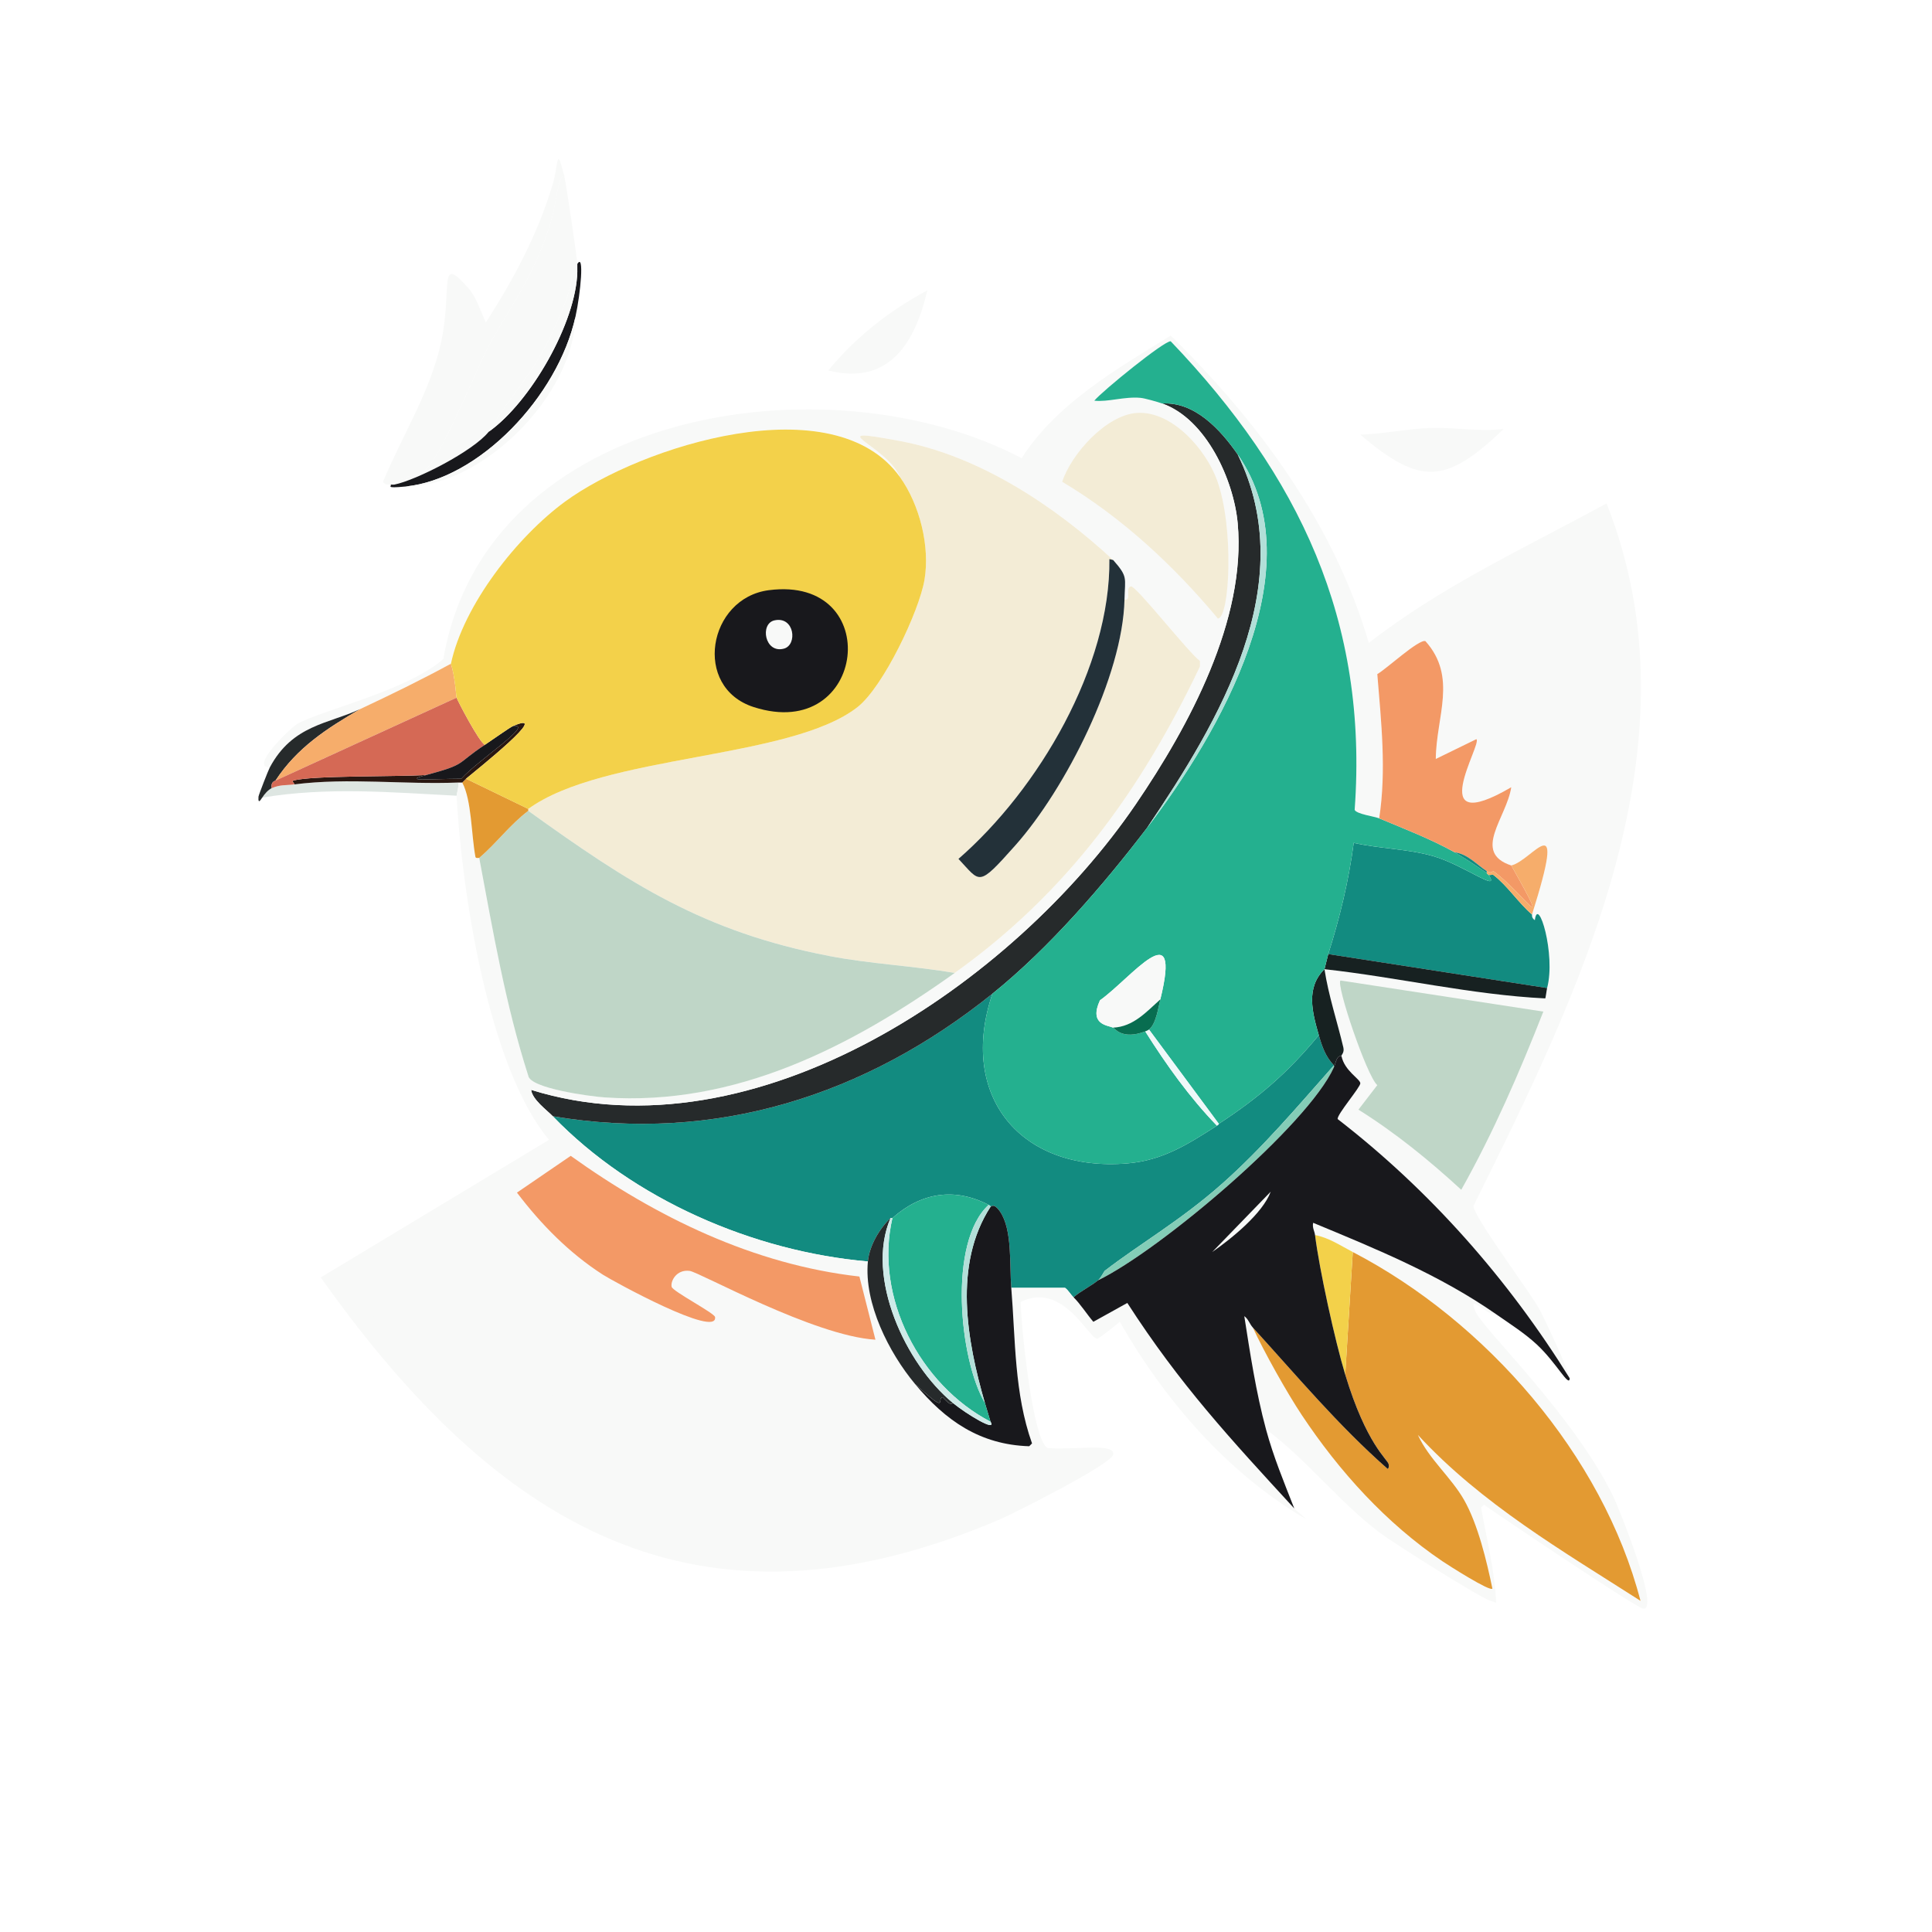
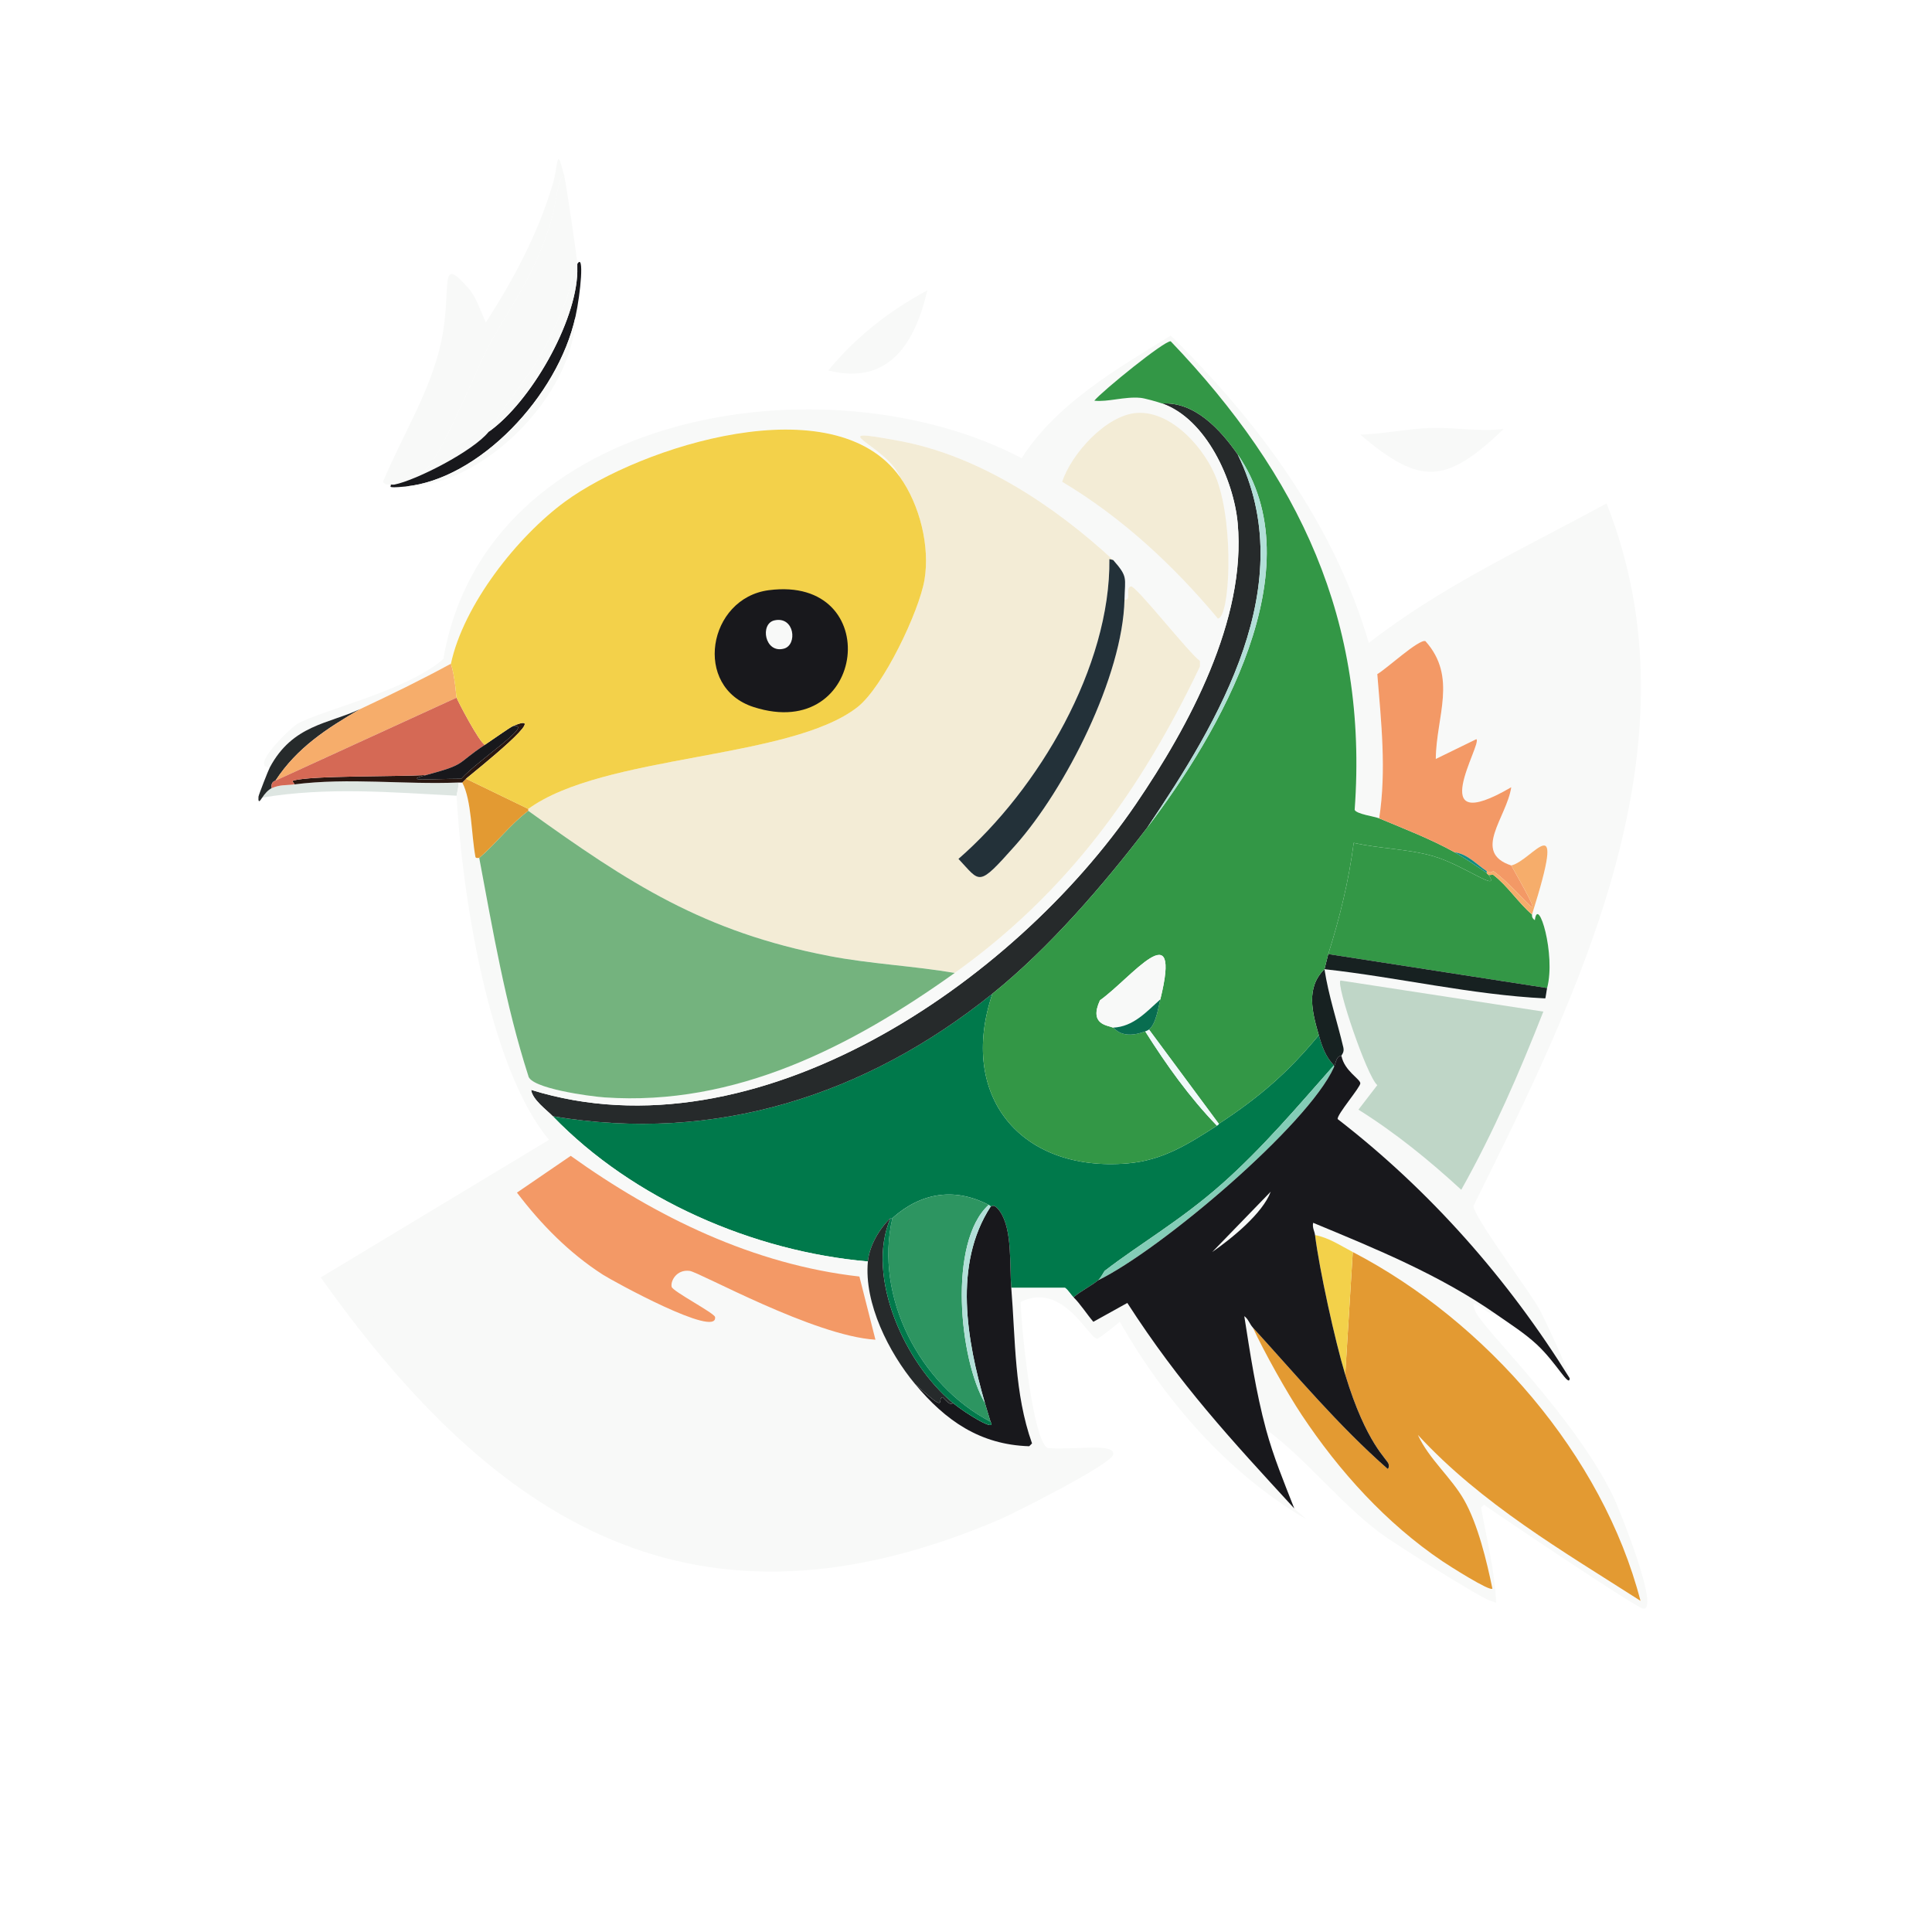
<svg xmlns="http://www.w3.org/2000/svg" id="Layer_1" data-name="Layer 1" viewBox="0 0 1024 1024">
  <path d="M757.5,226.86c13.03-.51,26.36,2.07,39.5.5-30.52,29.15-44,30.29-76,3,12.13-.35,24.43-3.02,36.5-3.5Z" style="fill: #f8f9f8; stroke-width: 0px;" />
  <g>
    <path d="M243,414.75c.33,1.46-1.02,6.64-1,7-34.66-1.8-68.49-4.76-103,1,1.02-1.72,3.23-4.21,5-5,4.46-1.97,7.68-1.44,12-2,28.7-3.69,58.19.18,87-1Z" style="fill: #dee6e2; stroke-width: 0px;" />
-     <path d="M645,596.64c1.22-.78.94-.96,1-1,21.44-14.06,36.6-27.12,53-46.97,1.73,6.01,3.54,11.39,8,15.99-19.07,21.56-37.86,43.84-59.5,62.96-22.05,19.48-43.07,31.38-62,45.97-.29.23-2.1,3.88-3.5,5-4.23,3.39-8.95,5.49-13,8.99-1.61-1.52-2.66-3.66-4.5-5h-28.5c-.97-11.93.66-30.94-6-40.48-3.44-4.92-4.71-2.32-5-2.5-.06-.04.37-.29-1-1-18.25-9.45-35.99-6.41-51,7-.18.17-.83-.17-1,0-5.89,5.63-11.2,14.64-12,22.99-60.57-5.23-124.38-32.82-167-76.95,86.06,14.46,165.72-10.87,233-64.96-18.32,54.33,15.06,94.65,71.5,89.95,18.92-1.58,32.31-10.29,47.5-19.99Z" style="fill: #128b80; stroke-width: 0px;" />
+     <path d="M645,596.64c1.22-.78.94-.96,1-1,21.44-14.06,36.6-27.12,53-46.97,1.73,6.01,3.54,11.39,8,15.99-19.07,21.56-37.86,43.84-59.5,62.96-22.05,19.48-43.07,31.38-62,45.97-.29.23-2.1,3.88-3.5,5-4.23,3.39-8.95,5.49-13,8.99-1.61-1.52-2.66-3.66-4.5-5h-28.5c-.97-11.93.66-30.94-6-40.48-3.44-4.92-4.71-2.32-5-2.5-.06-.04.37-.29-1-1-18.25-9.45-35.99-6.41-51,7-.18.17-.83-.17-1,0-5.89,5.63-11.2,14.64-12,22.99-60.57-5.23-124.38-32.82-167-76.95,86.06,14.46,165.72-10.87,233-64.96-18.32,54.33,15.06,94.65,71.5,89.95,18.92-1.58,32.31-10.29,47.5-19.99Z" style="fill: #00794b; stroke-width: 0px;" />
    <path d="M656,240.85c33.75,68.8-9.78,141.18-48,197.88-23.24,30.43-52.11,63.92-82,87.95-67.28,54.09-146.94,79.42-233,64.96-3.23-3.35-10.8-8.75-11.5-13.99,119.06,37.07,255.77-56.47,320.5-151.41,28.2-41.36,58.64-97.77,54-148.91-2.08-22.88-16.7-55.27-40-63.46,17.21-1.06,30.9,13.86,40,26.98Z" style="fill: #262a2b; stroke-width: 0px;" />
    <g>
-       <path d="M832,730.56c-32.58-52.52-74.05-99.58-123-137.42-.57-2.28,12.11-16.94,12-18.99-.13-2.32-8.41-6.55-10-14.49-.1-.52,1.66-1.72,1-4.5-3.26-13.81-7.85-27.39-10-41.47,39.07,4.32,77.83,13.55,117,15.49.24-.23.76-4.58,1-5.5,4.73-17.76-4.82-49.37-6.5-35.98-2.04-1.37-1.37-2.89-1.5-3,18.98-60.09.4-28.65-11-25.98-21.03-6.94-2.42-25.37,0-41.47-47.29,27.61-15-23.34-18.5-25.48l-21.5,10.49c.15-22.38,11.63-43.36-5.5-62.46-3.48-1.19-20.81,14.87-25.5,17.49,2.07,25.44,4.89,50.99,1,76.45-2.29-.96-12.07-2.27-13-4.5,7.3-100.34-29.5-177.21-97.5-248.35-3.22-.48-36.28,26.35-40.5,31.48,7.25.82,15.83-2.28,24.5-1.5,2.15.19,8.94,2.1,11.5,3,23.3,8.19,37.92,40.58,40,63.46,4.64,51.14-25.8,107.55-54,148.91-64.73,94.94-201.44,188.48-320.5,151.41.7,5.24,8.27,10.65,11.5,13.99,42.62,44.14,106.43,71.72,167,76.95-2.12,22.17,11.13,48.32,25,64.96,16.14,19.37,34.34,32.16,60.5,32.98l1.5-1.5c-9.47-26.61-8.75-54.86-11-82.45h28.5c1.84,1.34,2.89,3.48,4.5,5,3.27,3.08,7.31,9.31,10.5,12.99q9-5,18-9.99c27.94,43.33,54.45,71.86,88.5,108.93,1.92,2.09,4.16,3.36,6,5.5-41.16-24.05-74.77-62.83-98.5-104.44-1.71,1.5-11.11,9.09-12,8.99-4.67-.49-18.35-30.61-40.5-19.49-.02,10.5,6.27,74.89,14.5,77.45,14.2,1.12,35.8-2.97,34.5,3.5-1.02,5.1-52.69,31.15-60.5,34.48-160.51,68.4-266.29,3-359.5-128.42q60.5-36.48,121-72.96c-32.41-38.68-46.38-132.91-49-182.39-.02-.35,1.33-5.54,1-7h2c5.04,9.51,4.73,27.32,7,39.48.16.85,1.98.4,2,.5,7.3,38.85,13.89,77.71,26,115.43,1.01,6.71,32.78,10.96,40.5,11.49,69.32,4.78,130.8-26.92,185.5-65.96,59.65-42.57,98.63-96.57,130-162.4v-3c-5.42-3.64-33.83-39.82-36.5-39.48-3.52.46.66,7.86-3.5,7,.27-11.77,1.95-11.96-6-20.99-30.87-28.56-70.62-55.02-112.5-62.96-44.43-8.43-7.72,1.82-.5,18.99-34.96-48.93-137.22-16.49-177.5,12.99-25.36,18.56-53.87,54.78-60.5,85.95-15.78,8.59-31.73,16.37-48,23.99-16.97,7.95-35.91,8.37-48,30.98-10.98.19,10.65-20.65,14.5-22.99,11.49-6.97,57.94-17.34,77.5-34.48,22.61-132.56,203.88-160.23,306.5-106.44,18.3-28.77,50.51-47.36,79-64.96,46.44,45.56,86.55,99.81,105,162.9,38.67-30.18,83.21-50.57,126-73.96,50.49,127.52-14.06,258.54-70.5,372.27-.5,5.14,29.85,45.56,35,54.97,2.53,4.63,16.17,33.88,16,36.48Z" style="fill: #f8f9f8; stroke-width: 0px;" />
+       <path d="M832,730.56c-32.58-52.52-74.05-99.58-123-137.42-.57-2.28,12.11-16.94,12-18.99-.13-2.32-8.41-6.55-10-14.49-.1-.52,1.66-1.72,1-4.5-3.26-13.81-7.85-27.39-10-41.47,39.07,4.32,77.83,13.55,117,15.49.24-.23.76-4.58,1-5.5,4.73-17.76-4.82-49.37-6.5-35.98-2.04-1.37-1.37-2.89-1.5-3,18.98-60.09.4-28.65-11-25.98-21.03-6.94-2.42-25.37,0-41.47-47.29,27.61-15-23.34-18.5-25.48q-10.75,5.25-21.5,10.49c.15-22.38,11.63-43.36-5.5-62.46-3.48-1.19-20.81,14.87-25.5,17.49,2.07,25.44,4.89,50.99,1,76.45-2.29-.96-12.07-2.27-13-4.5,7.3-100.34-29.5-177.21-97.5-248.35-3.22-.48-36.28,26.35-40.5,31.48,7.25.82,15.83-2.28,24.5-1.5,2.15.19,8.94,2.1,11.5,3,23.3,8.19,37.92,40.58,40,63.46,4.64,51.14-25.8,107.55-54,148.91-64.73,94.94-201.44,188.48-320.5,151.41.7,5.24,8.27,10.65,11.5,13.99,42.62,44.14,106.43,71.72,167,76.95-2.12,22.17,11.13,48.32,25,64.96,16.14,19.37,34.34,32.16,60.5,32.98l1.5-1.5c-9.47-26.61-8.75-54.86-11-82.45h28.5c1.84,1.34,2.89,3.48,4.5,5,3.27,3.08,7.31,9.31,10.5,12.99q9-5,18-9.99c27.94,43.33,54.45,71.86,88.5,108.93,1.92,2.09,4.16,3.36,6,5.5-41.16-24.05-74.77-62.83-98.5-104.44-1.71,1.5-11.11,9.09-12,8.99-4.67-.49-18.35-30.61-40.5-19.49-.02,10.5,6.27,74.89,14.5,77.45,14.2,1.12,35.8-2.97,34.5,3.5-1.02,5.1-52.69,31.15-60.5,34.48-160.51,68.4-266.29,3-359.5-128.42l121-72.96c-32.41-38.68-46.38-132.91-49-182.39-.02-.35,1.33-5.54,1-7h2c5.04,9.51,4.73,27.32,7,39.48.16.85,1.98.4,2,.5,7.3,38.85,13.89,77.71,26,115.43,1.01,6.71,32.78,10.96,40.5,11.49,69.32,4.78,130.8-26.92,185.5-65.96,59.65-42.57,98.63-96.57,130-162.4v-3c-5.42-3.64-33.83-39.82-36.5-39.48-3.52.46.66,7.86-3.5,7,.27-11.77,1.95-11.96-6-20.99-30.87-28.56-70.62-55.02-112.5-62.96-44.43-8.43-7.72,1.82-.5,18.99-34.96-48.93-137.22-16.49-177.5,12.99-25.36,18.56-53.87,54.78-60.5,85.95-15.78,8.59-31.73,16.37-48,23.99-16.97,7.95-35.91,8.37-48,30.98-10.98.19,10.65-20.65,14.5-22.99,11.49-6.97,57.94-17.34,77.5-34.48,22.61-132.56,203.88-160.23,306.5-106.44,18.3-28.77,50.51-47.36,79-64.96,46.44,45.56,86.55,99.81,105,162.9,38.67-30.18,83.21-50.57,126-73.96,50.49,127.52-14.06,258.54-70.5,372.27-.5,5.14,29.85,45.56,35,54.97,2.53,4.63,16.17,33.88,16,36.48Z" style="fill: #f8f9f8; stroke-width: 0px;" />
      <path d="M192.5,689.58c103.58,61.07,249.24,114.84,369,86.95,1.67-.44,1.93,1.61,1.5,2.5-1.38,2.87-51.1,25.06-57.5,27.48-87.39,33.08-166.21,23.9-240-33.98-28.99-22.74-52.69-51.98-73-82.95Z" style="fill: #f8f9f8; stroke-width: 0px;" />
-       <path d="M710.5,519.68q53.75,8.24,107.5,16.49c-12.68,32.32-26.48,64.12-43.5,94.44-17.07-15.69-34.82-30.15-54.5-42.47q5-6.5,10-12.99c-5.56-4.75-22.06-53.6-19.5-55.47Z" style="fill: #bfd6c7; stroke-width: 0px;" />
+       <path d="M710.5,519.68q53.75,8.24,107.5,16.49c-12.68,32.32-26.48,64.12-43.5,94.44-17.07-15.69-34.82-30.15-54.5-42.47l10-12.99c-5.56-4.75-22.06-53.6-19.5-55.47Z" style="fill: #bfd6c7; stroke-width: 0px;" />
      <path d="M302.5,612.63c45.33,32.48,97.03,57.65,153,63.96q4.25,16.74,8.5,33.48c-32.61-1.98-93.27-35.82-98.5-36.48-7.14-.89-10.25,5.71-9.5,8.49.66,2.43,22.73,13.9,23,15.99,1.51,11.47-54.05-18.99-59.5-22.49-17.78-11.42-32.78-26.68-45.5-43.47q14.25-9.74,28.5-19.49Z" style="fill: #f39966; stroke-width: 0px;" />
      <path d="M602.5,218.87c18.68-1.3,36.62,19.41,42.5,35.48,9.25,25.28,6.77,73.29.5,73.46-23.6-28.22-50.8-53.52-82.5-72.46,4.81-14.79,23.3-35.35,39.5-36.48Z" style="fill: #f3ecd6; stroke-width: 0px;" />
    </g>
    <g>
-       <path d="M789,463.72c.36.27,2.11-.3,2.5,0,7.53,5.74,13.29,14.84,20.5,20.99.13.11-.54,1.63,1.5,3,1.68-13.39,11.23,18.22,6.5,35.98q-58-8.99-116-17.99c6.13-19.31,10.86-38.85,13.5-58.96,13.73,3.11,28.43,3.12,42,7,16.22,4.63,36.06,19.9,29.5,9.99Z" style="fill: #128b80; stroke-width: 0px;" />
+       <path d="M789,463.72c.36.27,2.11-.3,2.5,0,7.53,5.74,13.29,14.84,20.5,20.99.13.11-.54,1.63,1.5,3,1.68-13.39,11.23,18.22,6.5,35.98q-58-8.99-116-17.99c6.13-19.31,10.86-38.85,13.5-58.96,13.73,3.11,28.43,3.12,42,7,16.22,4.63,36.06,19.9,29.5,9.99Z" style="fill: #339746; stroke-width: 0px;" />
      <path d="M820,523.68c-.24.92-.76,5.27-1,5.5-39.17-1.94-77.93-11.17-117-15.49l2-8q58,8.99,116,17.99Z" style="fill: #172121; stroke-width: 0px;" />
    </g>
    <path d="M711,559.66c-2.69-.18-2.95,3.67-4,6v-1c-4.46-4.6-6.27-9.99-8-15.99-3.5-12.15-6.99-25.19,3-34.98,2.15,14.09,6.74,27.66,10,41.47.66,2.78-1.1,3.98-1,4.5Z" style="fill: #172121; stroke-width: 0px;" />
    <path d="M707,564.66v1c-13.79,30.66-91.68,96.68-125,112.93,1.4-1.12,3.21-4.77,3.5-5,18.93-14.59,39.95-26.49,62-45.97,21.64-19.12,40.43-41.4,59.5-62.96Z" style="fill: #84cdb7; stroke-width: 0px;" />
    <g>
      <g>
        <path d="M793,696.58c-5.12.9-15.35-11.79-11-1.5,3.96,9.35,52.23,55.21,73,97.94,3.29,6.78,25.69,62.53,15.5,59.46-4.81-1.45-73.35-47.44-84-54.97l-1.5,1.5c2.94,16.61,7.36,34.1,8,50.47l-3-1c-5.9-1.84-51.29-30.55-58.5-35.98-21.92-16.5-38.55-38.6-60.5-54.97-5.27-19.45-8.44-40.38-11.5-59.96,2.14,1.5,2.83,4.17,4.5,6,5.91,12.83,18.03,34.49,26,46.47,19.81,29.79,44.67,57.31,74.5,77.45,2.99,2.02,25.44,16.37,26.5,14.49-3.01-14.61-7.68-34.1-15-46.97-6.84-12.03-18.66-21.7-24.5-34.48,33.69,36.53,76.59,61.44,118,87.95-20-77.2-81.94-148.18-152.5-184.89-6.46-3.36-12.66-7.62-20-8.99-.27-2.17-1.56-3.9-1-6.5,33.34,13.82,67.18,27.66,97,48.47Z" style="fill: #f8f9f8; stroke-width: 0px;" />
        <g>
-           <path d="M664,703.57c23.32,25.56,45.38,52.05,71.5,74.95.72-.34.65-1.8.5-2.5-.55-2.6-11.75-10.37-23-47.47q2-32.48,4-64.96c70.56,36.71,132.5,107.68,152.5,184.89-41.41-26.51-84.31-51.42-118-87.95,5.84,12.78,17.66,22.45,24.5,34.48,7.32,12.87,11.99,32.36,15,46.97-1.06,1.88-23.51-12.47-26.5-14.49-29.83-20.15-54.69-47.66-74.5-77.45-7.97-11.98-20.09-33.64-26-46.47Z" style="fill: #e39a32; stroke-width: 0px;" />
-           <path d="M717,663.6q-2,32.48-4,64.96c-5.46-17.99-13.72-55.71-16-73.96,7.34,1.38,13.54,5.63,20,8.99Z" style="fill: #f3d14a; stroke-width: 0px;" />
+           <path d="M664,703.57c23.32,25.56,45.38,52.05,71.5,74.95.72-.34.65-1.8.5-2.5-.55-2.6-11.75-10.37-23-47.47l4-64.96c70.56,36.71,132.5,107.68,152.5,184.89-41.41-26.51-84.31-51.42-118-87.95,5.84,12.78,17.66,22.45,24.5,34.48,7.32,12.87,11.99,32.36,15,46.97-1.06,1.88-23.51-12.47-26.5-14.49-29.83-20.15-54.69-47.66-74.5-77.45-7.97-11.98-20.09-33.64-26-46.47Z" style="fill: #e39a32; stroke-width: 0px;" />
+           <path d="M717,663.6l-4,64.96c-5.46-17.99-13.72-55.71-16-73.96,7.34,1.38,13.54,5.63,20,8.99Z" style="fill: #f3d14a; stroke-width: 0px;" />
        </g>
      </g>
      <g>
        <path d="M711,559.66c1.59,7.94,9.87,12.17,10,14.49.11,2.05-12.57,16.71-12,18.99,48.95,37.84,90.42,84.9,123,137.42-.34,5.07-6.93-8.17-17.5-17.99-6.4-5.94-14.34-10.99-21.5-15.99-29.82-20.81-63.66-34.65-97-48.47-.56,2.6.73,4.32,1,6.5,2.28,18.25,10.54,55.97,16,73.96,11.25,37.11,22.45,44.87,23,47.47.15.69.22,2.15-.5,2.5-26.12-22.91-48.18-49.39-71.5-74.95-1.67-1.83-2.36-4.5-4.5-6,3.06,19.58,6.23,40.51,11.5,59.96,3.93,14.53,9.53,28.02,15,41.97-34.05-37.08-60.56-65.61-88.5-108.93q-9,5-18,9.99c-3.19-3.68-7.23-9.91-10.5-12.99,4.05-3.5,8.77-5.61,13-8.99,33.32-16.25,111.21-82.27,125-112.93,1.05-2.32,1.31-6.18,4-6Z" style="fill: #18181c; stroke-width: 0px;" />
        <path d="M673.5,631.62c-4.2,11.43-20.66,24.81-31,31.98q15.5-15.99,31-31.98Z" style="fill: #f8f9f8; stroke-width: 0px;" />
      </g>
    </g>
    <g>
      <path d="M299,92.94c1.1,4.32,6.94,44.29,7,46.97.03,1.33-.02,2.67,0,4l-3,1.5c.99,8.37-11.31,33.74-16,41.97-8.26,14.51-19.58,27.06-28,41.47-8.18,10.23-38.41,25.69-50,27.98.22-3.21,13.48-5.57,15.5-7,8.97-6.33,27.22-52.22,33.5-64.46,10.38-20.2,24.68-37.22,34-67.96,3.05-10.06,3.69-24.27,7-24.49Z" style="fill: #f8f9f8; stroke-width: 0px;" />
      <path d="M299,92.94c-3.31.22-3.95,14.43-7,24.49-9.32,30.74-23.62,47.75-34,67.96-6.28,12.24-24.53,58.13-33.5,64.46-2.02,1.43-15.28,3.78-15.5,7-.61.12-1.35-.06-2,0-.59-.3-2.66.73-4-1.5,10.19-24.53,25.58-48.62,31-74.95,5.76-27.96-1.94-45.89,14-27.98,4.5,5.06,6.72,12.46,9.5,18.49,14.78-22.9,27.74-47.26,35.5-73.46,3.06-10.32,1.75-21.15,6-4.5Z" style="fill: #f8f9f8; stroke-width: 0px;" />
      <path d="M491.5,153.91c-6.42,27.6-20.1,50.6-52.5,42.47,14.38-17.59,32.51-31.81,52.5-42.47Z" style="fill: #f8f9f8; stroke-width: 0px;" />
      <path d="M305,167.9c-9.39,42.49-51.31,86.13-90,89.95-11.75,1.16-6.79-.39-8-1,.65-.06,1.39.12,2,0,11.59-2.3,41.82-17.76,50-27.98,22.34-15.8,46.43-58.12,47-84.95-.02-1.33.03-2.67,0-4,3.75-6.25,1.76,15.5-1,27.98Z" style="fill: #18181c; stroke-width: 0px;" />
      <path d="M215,257.84c38.69-3.82,80.61-47.46,90-89.95-.76,41.2-48.93,90.09-90,89.95Z" style="fill: #f8f9f8; stroke-width: 0px;" />
      <path d="M306,143.91c-.57,26.82-24.66,69.15-47,84.95,8.42-14.41,19.74-26.97,28-41.47,4.69-8.23,16.99-33.61,16-41.97l3-1.5Z" style="fill: #f8f9f8; stroke-width: 0px;" />
    </g>
    <g>
-       <path d="M731,433.74c13.47,5.63,27.19,10.9,40,17.99,3.8,2.1,13.26,8.31,17,10.99.06.04,0,.26,1,1,6.56,9.91-13.28-5.37-29.5-9.99-13.57-3.87-28.27-3.89-42-7-2.64,20.11-7.37,39.65-13.5,58.96l-2,8c-9.99,9.79-6.5,22.83-3,34.98-16.4,19.85-31.56,32.91-53,46.97q-18.5-24.98-37-49.97c3.74-2.96,4.93-11.66,6-15.99,11.56-46.93-15.47-11.23-32,.5-5.96,12.98,4.09,13.23,7,14.49.85.37,4.76,6.63,17,2,11.15,17.67,23.47,34.96,38,49.97-15.19,9.7-28.58,18.41-47.5,19.99-56.44,4.71-89.82-35.62-71.5-89.95,29.89-24.03,58.76-57.51,82-87.95,37.92-49.67,89.6-137.89,48-197.88-9.1-13.12-22.79-28.04-40-26.98-2.56-.9-9.35-2.81-11.5-3-8.67-.78-17.25,2.32-24.5,1.5,4.22-5.13,37.28-31.97,40.5-31.48,68,71.14,104.8,148.01,97.5,248.35.93,2.23,10.71,3.54,13,4.5Z" style="fill: #24b08f; stroke-width: 0px;" />
+       <path d="M731,433.74c13.47,5.63,27.19,10.9,40,17.99,3.8,2.1,13.26,8.31,17,10.99.06.04,0,.26,1,1,6.56,9.91-13.28-5.37-29.5-9.99-13.57-3.87-28.27-3.89-42-7-2.64,20.11-7.37,39.65-13.5,58.96l-2,8c-9.99,9.79-6.5,22.83-3,34.98-16.4,19.85-31.56,32.91-53,46.97q-18.5-24.98-37-49.97c3.74-2.96,4.93-11.66,6-15.99,11.56-46.93-15.47-11.23-32,.5-5.96,12.98,4.09,13.23,7,14.49.85.37,4.76,6.63,17,2,11.15,17.67,23.47,34.96,38,49.97-15.19,9.7-28.58,18.41-47.5,19.99-56.44,4.71-89.82-35.62-71.5-89.95,29.89-24.03,58.76-57.51,82-87.95,37.92-49.67,89.6-137.89,48-197.88-9.1-13.12-22.79-28.04-40-26.98-2.56-.9-9.35-2.81-11.5-3-8.67-.78-17.25,2.32-24.5,1.5,4.22-5.13,37.28-31.97,40.5-31.48,68,71.14,104.8,148.01,97.5,248.35.93,2.23,10.71,3.54,13,4.5Z" style="fill: #339746; stroke-width: 0px;" />
      <path d="M608,438.73c38.22-56.7,81.75-129.08,48-197.88,41.6,59.99-10.08,148.21-48,197.88Z" style="fill: #b2dfd8; stroke-width: 0px;" />
    </g>
    <g>
      <path d="M646,595.64c-.06.04.22.22-1,1-14.53-15.01-26.85-32.3-38-49.97.56-.21,1.65-.72,2-1q18.5,24.98,37,49.97Z" style="fill: #eff8f9; stroke-width: 0px;" />
      <g>
        <path d="M615,529.68c-7.33,6.58-14.28,14.51-25,14.99-2.91-1.27-12.96-1.52-7-14.49,16.53-11.73,43.56-47.43,32-.5Z" style="fill: #f8f9f8; stroke-width: 0px;" />
        <path d="M609,545.67c-.35.28-1.44.79-2,1-12.24,4.64-16.15-1.63-17-2,10.72-.48,17.67-8.41,25-14.99-1.07,4.33-2.26,13.03-6,15.99Z" style="fill: #086d50; stroke-width: 0px;" />
      </g>
    </g>
    <g>
-       <path d="M801,458.72c23.14,41.02,5.84,14.02-9.5,3-.14-.1-1.19,1.51-3.5,0-5.38-3.5-10.07-9.08-17-9.99-12.81-7.09-26.53-12.36-40-17.99,3.89-25.46,1.07-51.01-1-76.45,4.69-2.62,22.02-18.68,25.5-17.49,17.13,19.1,5.65,40.08,5.5,62.46l21.5-10.49c3.5,2.14-28.79,53.09,18.5,25.48-2.42,16.11-21.03,34.54,0,41.47Z" style="fill: #f39966; stroke-width: 0px;" />
+       <path d="M801,458.72c23.14,41.02,5.84,14.02-9.5,3-.14-.1-1.19,1.51-3.5,0-5.38-3.5-10.07-9.08-17-9.99-12.81-7.09-26.53-12.36-40-17.99,3.89-25.46,1.07-51.01-1-76.45,4.69-2.62,22.02-18.68,25.5-17.49,17.13,19.1,5.65,40.08,5.5,62.46q10.75-5.25,21.5-10.49c3.5,2.14-28.79,53.09,18.5,25.48-2.42,16.11-21.03,34.54,0,41.47Z" style="fill: #f39966; stroke-width: 0px;" />
      <path d="M812,484.71c-7.21-6.14-12.97-15.24-20.5-20.99-.39-.3-2.14.27-2.5,0-1.01-.74-.94-.96-1-1v-1c2.31,1.51,3.36-.1,3.5,0,15.34,11.02,32.64,38.02,9.5-3,11.4-2.67,29.98-34.11,11,25.98Z" style="fill: #f6ad6b; stroke-width: 0px;" />
      <path d="M788,461.72v1c-3.74-2.68-13.2-8.89-17-10.99,6.93.91,11.62,6.49,17,9.99Z" style="fill: #128b80; stroke-width: 0px;" />
    </g>
    <g>
      <path d="M536,682.59c2.25,27.59,1.53,55.84,11,82.45l-1.5,1.5c-26.16-.82-44.36-13.61-60.5-32.98,18.13,16.48,11.32,7.84,14.5,7,.3-.08,4.43,5.33,5.5,3,7.03,5.79,23.56,15.85,20,9.99-1.02-3.34-2.03-6.64-3-9.99-9.57-33.08-16.83-73.32,3-103.94.29.18,1.56-2.42,5,2.5,6.66,9.54,5.03,28.54,6,40.48Z" style="fill: #18181c; stroke-width: 0px;" />
      <path d="M505,743.55c-1.07,2.34-5.2-3.08-5.5-3-3.18.85,3.63,9.49-14.5-7-13.87-16.64-27.12-42.79-25-64.96.8-8.35,6.11-17.35,12-22.99-13.51,31.33,8.04,77.39,33,97.94Z" style="fill: #262a2b; stroke-width: 0px;" />
      <g>
-         <path d="M524,638.61c-21.65,19.83-15.51,82.04-2,104.94.97,3.36,1.98,6.66,3,9.99-37.44-19.52-61.73-66.09-52-107.93,15.01-13.41,32.75-16.44,51-7Z" style="fill: #24b08f; stroke-width: 0px;" />
-         <path d="M525,753.54c3.56,5.85-12.97-4.2-20-9.99-24.96-20.55-46.51-66.61-33-97.94.17-.17.82.17,1,0-9.73,41.84,14.56,88.42,52,107.93Z" style="fill: #ceeae8; stroke-width: 0px;" />
+         <path d="M524,638.61c-21.65,19.83-15.51,82.04-2,104.94.97,3.36,1.98,6.66,3,9.99-37.44-19.52-61.73-66.09-52-107.93,15.01-13.41,32.75-16.44,51-7Z" style="fill: #2d9561; stroke-width: 0px;" />
+         <path d="M525,753.54c3.56,5.85-12.97-4.2-20-9.99-24.96-20.55-46.51-66.61-33-97.94.17-.17.82.17,1,0-9.73,41.84,14.56,88.42,52,107.93Z" style="fill: #00794b; stroke-width: 0px;" />
        <path d="M525,639.61c-19.83,30.62-12.57,70.86-3,103.94-13.51-22.9-19.65-85.11,2-104.94,1.37.71.94.96,1,1Z" style="fill: #b2dfd8; stroke-width: 0px;" />
      </g>
    </g>
    <g>
      <path d="M590,296.82l-2-.5c.66,56.94-37.47,121.9-80,158.9,11.81,12.52,10.09,15.35,30-7,26.88-30.17,57.09-89.96,58-130.42,4.16.87-.02-6.54,3.5-7,2.67-.35,31.08,35.84,36.5,39.48v3c-31.37,65.83-70.35,119.83-130,162.4-21.38-3.71-44.55-4.76-66.5-8.99-66.53-12.84-105.76-38.31-159.5-76.95.16-.12-.16-.88,0-1,39.83-29.05,138.8-26.02,174.5-53.97,13.66-10.7,32.67-50.72,35.5-67.46,3-17.72-2.53-39.81-13-54.47-7.22-17.17-43.93-27.41.5-18.99,41.88,7.94,81.63,34.4,112.5,62.96Z" style="fill: #f3ecd6; stroke-width: 0px;" />
-       <path d="M506,515.69c-54.7,39.04-116.18,70.74-185.5,65.96-7.72-.53-39.49-4.78-40.5-11.49-12.11-37.72-18.7-76.58-26-115.43,9.26-7.96,16.17-17.54,26-24.98,53.74,38.64,92.97,64.12,159.5,76.95,21.95,4.23,45.12,5.28,66.5,8.99Z" style="fill: #bfd6c7; stroke-width: 0px;" />
+       <path d="M506,515.69c-54.7,39.04-116.18,70.74-185.5,65.96-7.72-.53-39.49-4.78-40.5-11.49-12.11-37.72-18.7-76.58-26-115.43,9.26-7.96,16.17-17.54,26-24.98,53.74,38.64,92.97,64.12,159.5,76.95,21.95,4.23,45.12,5.28,66.5,8.99Z" style="fill: #74b37e; stroke-width: 0px;" />
      <path d="M590,296.82c7.95,9.03,6.27,9.21,6,20.99-.91,40.46-31.12,100.25-58,130.42-19.91,22.35-18.19,19.51-30,7,42.53-37,80.66-101.96,80-158.9l2,.5Z" style="fill: #233139; stroke-width: 0px;" />
      <path d="M280,428.74c-.16.12.16.88,0,1-9.83,7.45-16.74,17.03-26,24.98-.02-.1-1.84.35-2-.5-2.27-12.15-1.96-29.96-7-39.48l2-2q16.5,8,33,15.99Z" style="fill: #e39a32; stroke-width: 0px;" />
      <g>
        <path d="M191,375.77c-17.81,10.36-33.54,20.48-45,37.98-.12.19-2.61.4-2,4-1.77.78-3.98,3.27-5,5-.25.04-2.36,4.51-2-.5.06-.83,5.15-13.9,6-15.49,12.09-22.61,31.03-23.03,48-30.98Z" style="fill: #262a2b; stroke-width: 0px;" />
        <path d="M239,351.79c2.21,6.85,2.73,17.12,3,17.99q-48,21.99-96,43.97c11.46-17.5,27.19-27.61,45-37.98,16.27-7.62,32.22-15.4,48-23.99Z" style="fill: #f6ad6b; stroke-width: 0px;" />
        <path d="M247,412.75l-2,2h-2c-28.81,1.18-58.3-2.69-87,1,.1-.84-1.7-1.63-.5-2,9.01-2.79,55.07-2,70.5-3-13.18,3.54.56,2.09,18.5,2,9.39-10.36,38.96-29.24,27.5-27.98,21.35-9.1-19.55,23.39-25,27.98Z" style="fill: #291711; stroke-width: 0px;" />
        <path d="M242,369.78c.44,1.41,11.95,23.63,15,24.98-15.82,10.47-9.33,10.16-31,15.99-15.43,1-61.49.21-70.5,3-1.2.37.6,1.16.5,2-4.32.56-7.54.03-12,2-.61-3.6,1.88-3.81,2-4q48-21.99,96-43.97Z" style="fill: #d56955; stroke-width: 0px;" />
        <path d="M226,410.75c21.67-5.83,15.18-5.52,31-15.99,3.74-2.47,13.15-9.21,15-9.99,11.46-1.26-18.11,17.63-27.5,27.98-17.94.09-31.68,1.55-18.5-2Z" style="fill: #18181c; stroke-width: 0px;" />
      </g>
      <g>
        <path d="M477,252.85c10.47,14.66,16,36.75,13,54.47-2.83,16.74-21.84,56.76-35.5,67.46-35.7,27.95-134.67,24.92-174.5,53.97q-16.5-8-33-15.99c5.45-4.59,46.35-37.08,25-27.98-1.85.79-11.26,7.52-15,9.99-3.05-1.35-14.56-23.58-15-24.98-.27-.87-.79-11.14-3-17.99,6.63-31.17,35.14-67.39,60.5-85.95,40.28-29.48,142.54-61.93,177.5-12.99Z" style="fill: #f3d14a; stroke-width: 0px;" />
        <g>
          <path d="M407.5,312.81c61.77-7.99,51.94,81.2-8,61.96-32.55-10.44-24.3-57.78,8-61.96Z" style="fill: #18181c; stroke-width: 0px;" />
          <path d="M410.5,328.8c10.66-2.32,12.3,13.02,5,14.99-10.21,2.75-12.87-13.28-5-14.99Z" style="fill: #f8f9f8; stroke-width: 0px;" />
        </g>
      </g>
    </g>
  </g>
</svg>
